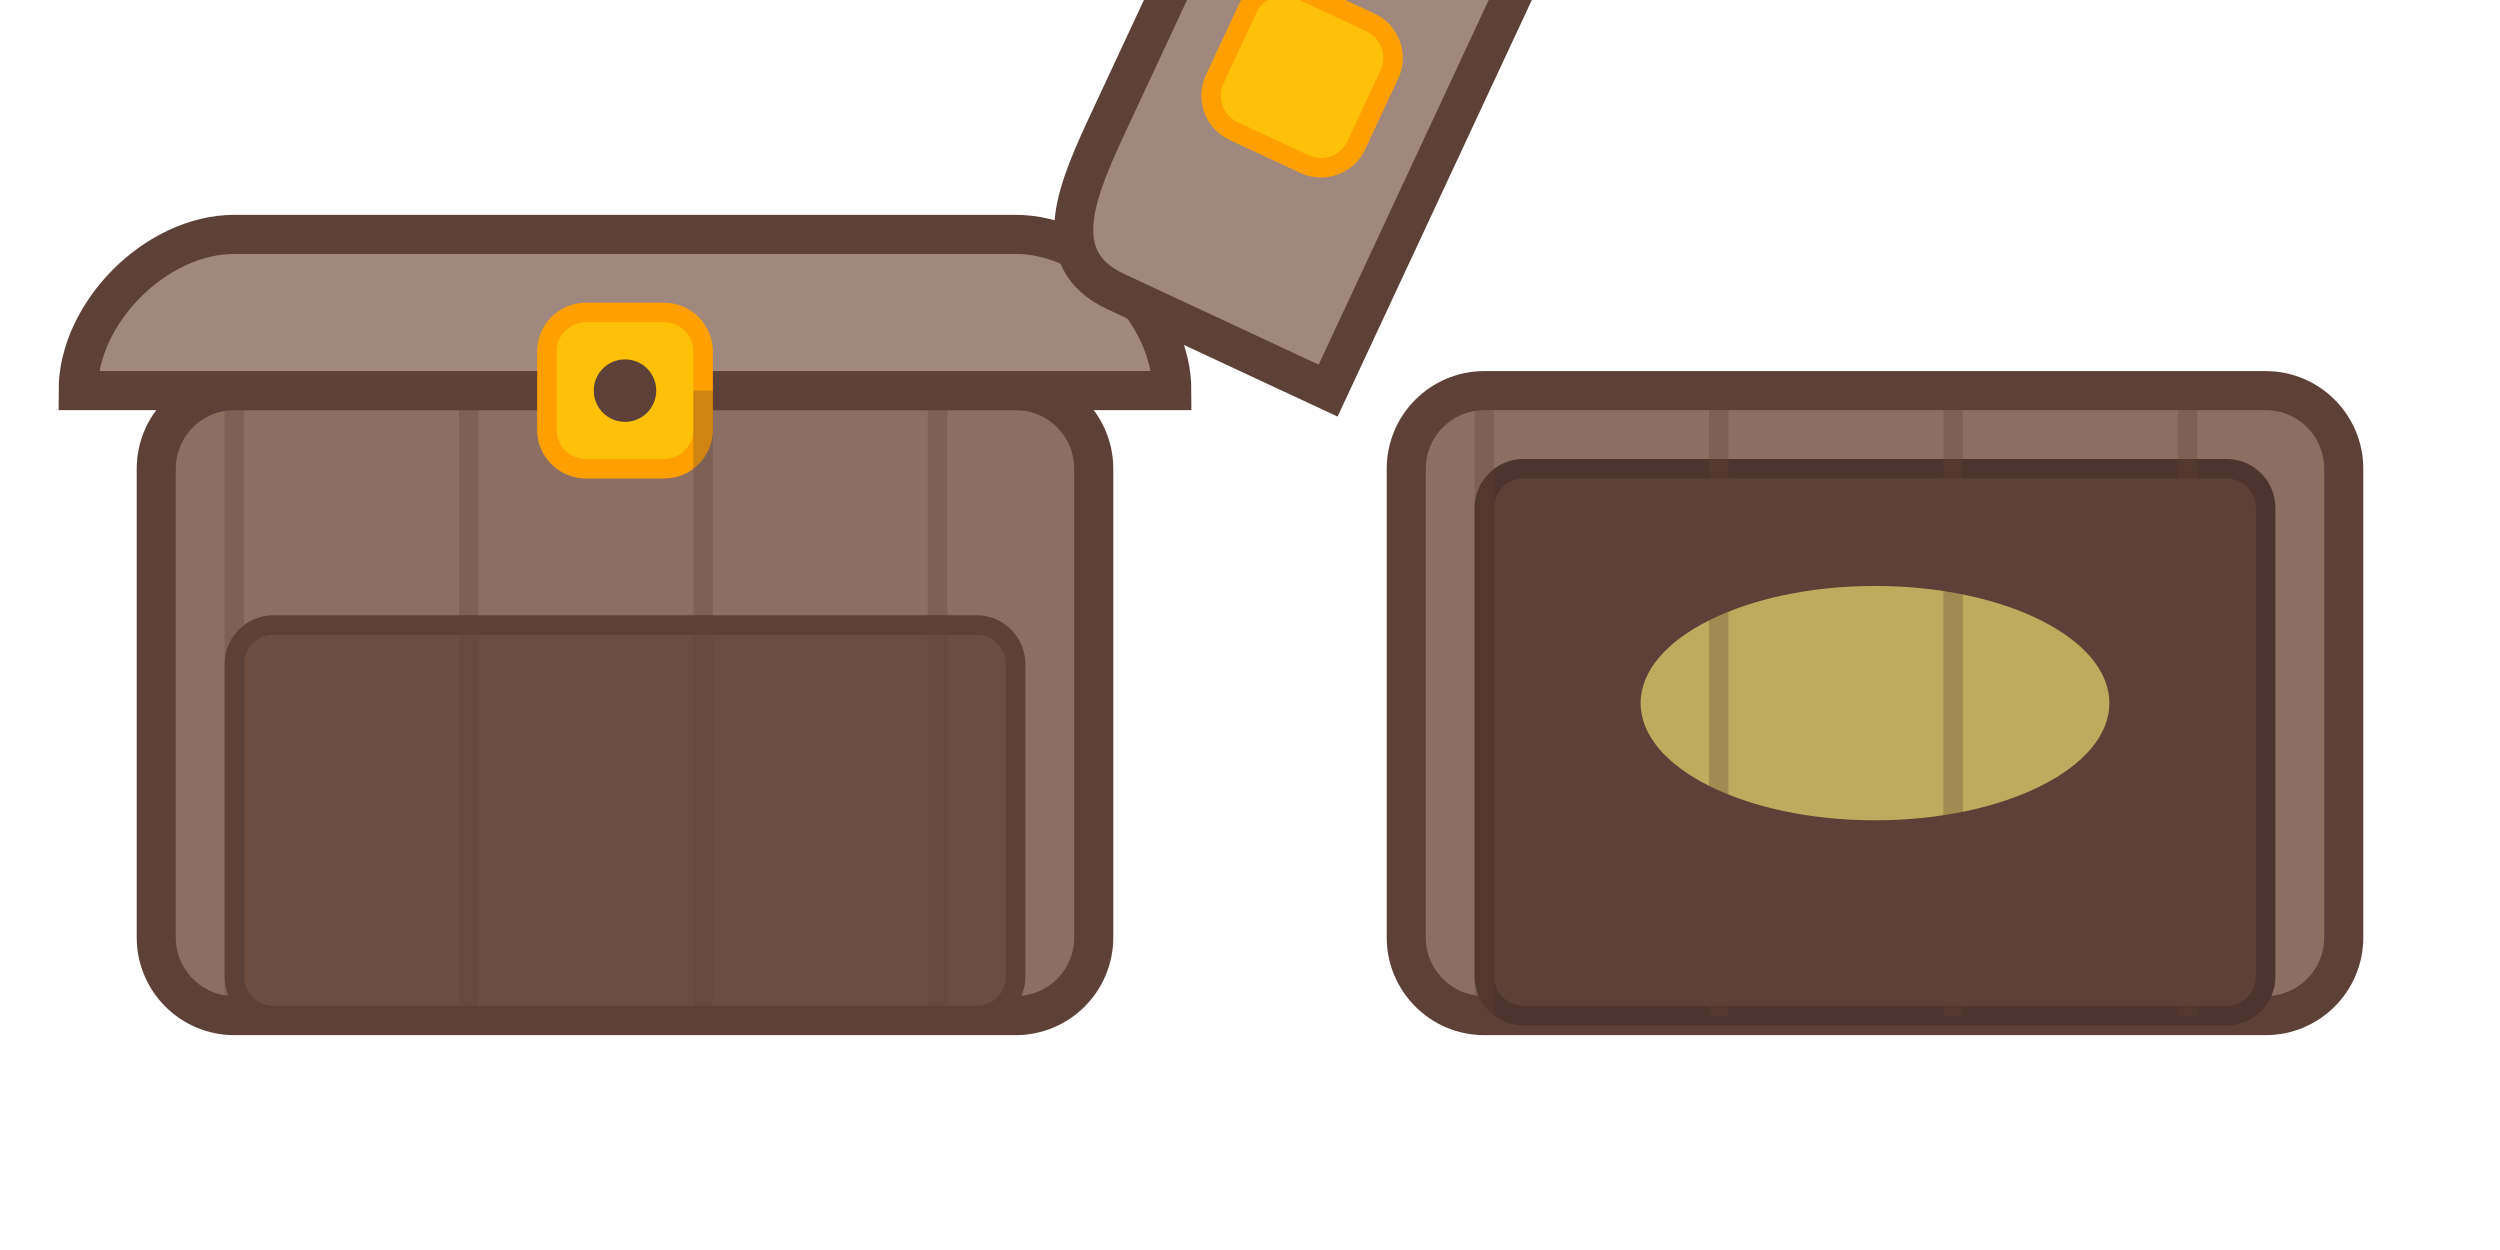
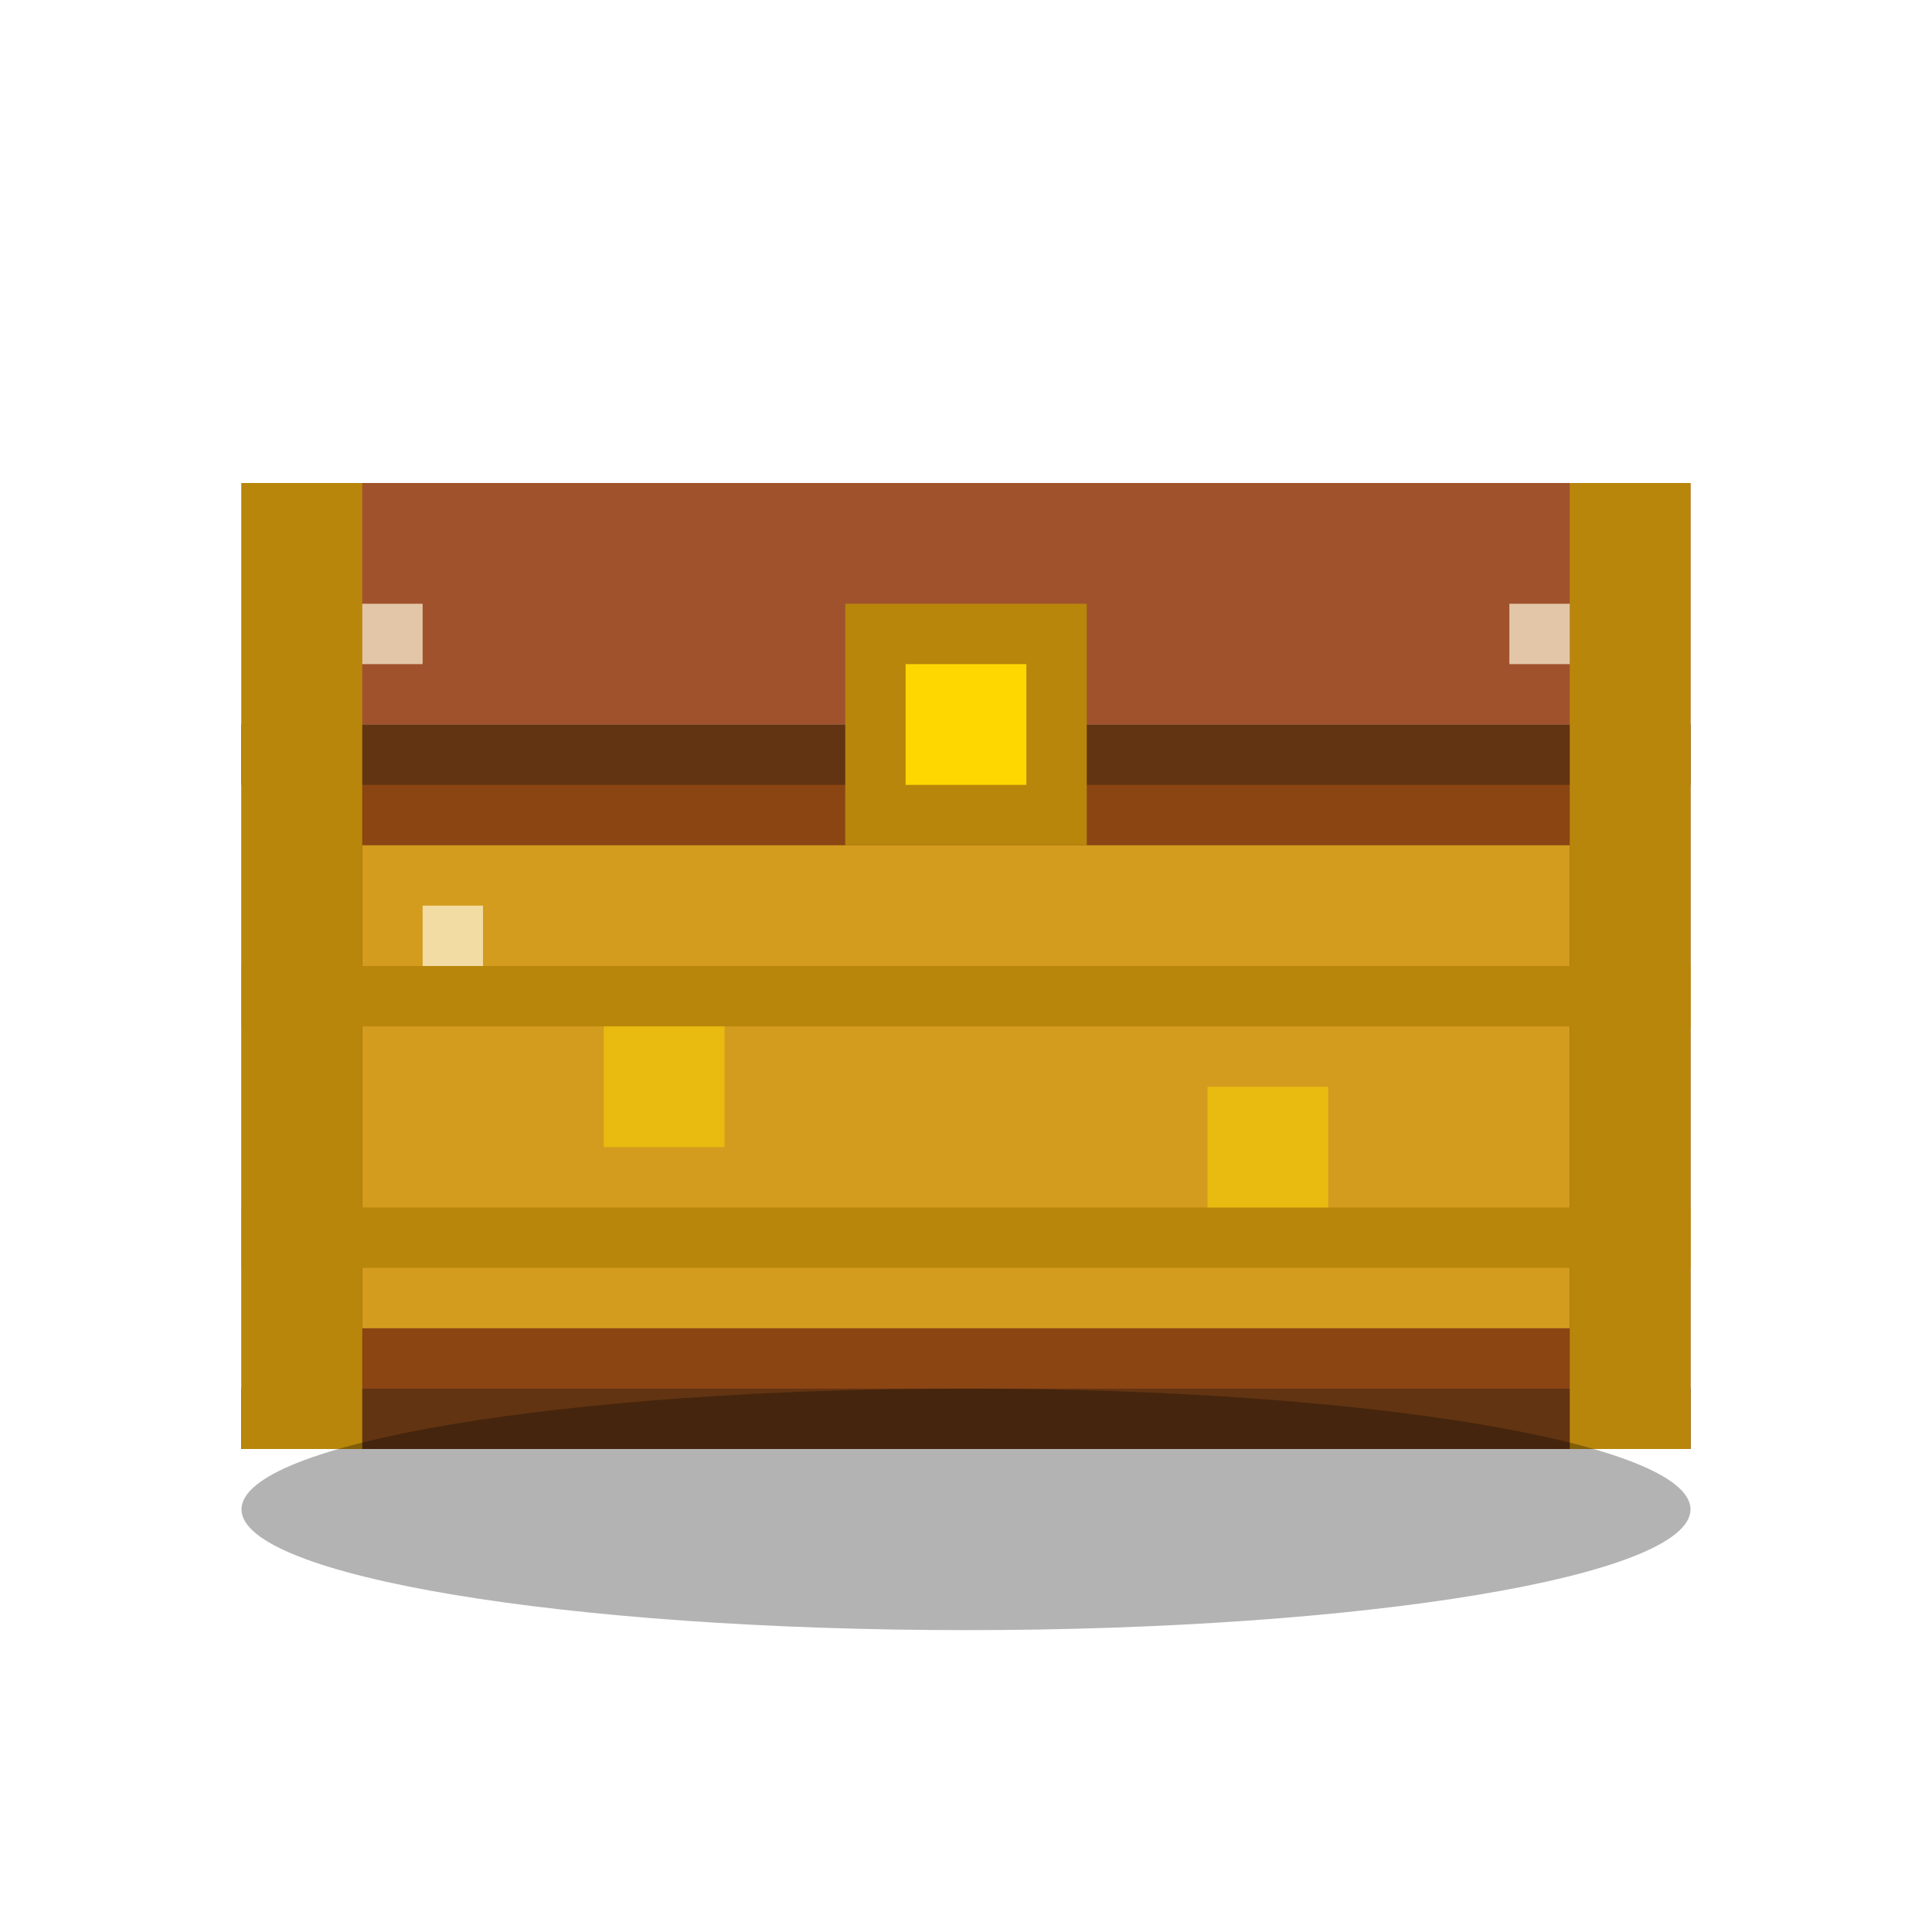
- <svg xmlns="http://www.w3.org/2000/svg" width="64" height="32" version="1.1" viewBox="0 0 64 32">
-   <g id="chest-closed">
-     <rect x="4" y="10" width="24" height="16" rx="2" fill="#8D6E63" stroke="#5D4037" stroke-width="1" />
-     <path d="M2,10 C2,8 4,6 6,6 L26,6 C28,6 30,8 30,10 L2,10 Z" fill="#A1887F" stroke="#5D4037" stroke-width="1" />
-     <rect x="6" y="16" width="20" height="10" rx="1" fill="#6D4C41" stroke="#5D4037" stroke-width="0.5" />
-     <rect x="14" y="8" width="4" height="4" rx="1" fill="#FFC107" stroke="#FFA000" stroke-width="0.5" />
-     <circle cx="16" cy="10" r="0.8" fill="#5D4037" />
-     <path d="M6,10 L6,26 M12,10 L12,26 M18,10 L18,26 M24,10 L24,26" stroke="#5D4037" stroke-width="0.5" opacity="0.3" />
-   </g>
-   <g id="chest-open" transform="translate(32, 0)">
-     <rect x="4" y="10" width="24" height="16" rx="2" fill="#8D6E63" stroke="#5D4037" stroke-width="1" />
-     <path d="M2,10 L2,4 C2,2 4,2 6,2 L26,2 C28,2 30,4 30,4 L30,10 Z" fill="#A1887F" stroke="#5D4037" stroke-width="1" transform="rotate(-65, 2, 10)" />
-     <rect x="6" y="12" width="20" height="14" rx="1" fill="#5D4037" stroke="#4E342E" stroke-width="0.5" />
-     <ellipse cx="16" cy="18" rx="6" ry="3" fill="#FFF176" opacity="0.6">
-       <animate attributeName="opacity" values="0.3;0.6;0.3" dur="2s" repeatCount="indefinite" />
-     </ellipse>
-     <rect x="7" y="4" width="4" height="4" rx="1" fill="#FFC107" stroke="#FFA000" stroke-width="0.5" transform="rotate(-65, 2, 10)" />
-     <path d="M6,10 L6,26 M12,10 L12,26 M18,10 L18,26 M24,10 L24,26" stroke="#5D4037" stroke-width="0.5" opacity="0.3" />
-   </g>
+ <svg xmlns="http://www.w3.org/2000/svg" viewBox="0 0 32 32">
+   <rect x="4" y="12" width="24" height="12" fill="#8B4513" />
+   <rect x="4" y="8" width="24" height="4" fill="#A0522D" />
+   <rect x="6" y="14" width="20" height="8" fill="#DAA520" opacity="0.9" />
+   <rect x="4" y="12" width="24" height="1" fill="#623412" />
+   <rect x="4" y="23" width="24" height="1" fill="#623412" />
+   <rect x="4" y="16" width="24" height="1" fill="#B8860B" />
+   <rect x="4" y="20" width="24" height="1" fill="#B8860B" />
+   <rect x="4" y="8" width="2" height="16" fill="#B8860B" />
+   <rect x="26" y="8" width="2" height="16" fill="#B8860B" />
+   <rect x="14" y="10" width="4" height="4" fill="#B8860B" />
+   <rect x="15" y="11" width="2" height="2" fill="#FFD700" />
+   <rect x="6" y="10" width="1" height="1" fill="#FFF8DC" opacity="0.7" />
+   <rect x="25" y="10" width="1" height="1" fill="#FFF8DC" opacity="0.7" />
+   <rect x="7" y="15" width="1" height="1" fill="#FFF8DC" opacity="0.7" />
+   <rect x="10" y="17" width="2" height="2" fill="#FFD700" opacity="0.5" />
+   <rect x="20" y="18" width="2" height="2" fill="#FFD700" opacity="0.5" />
+   <ellipse cx="16" cy="25" rx="12" ry="2" fill="#000000" opacity="0.3" />
</svg>
